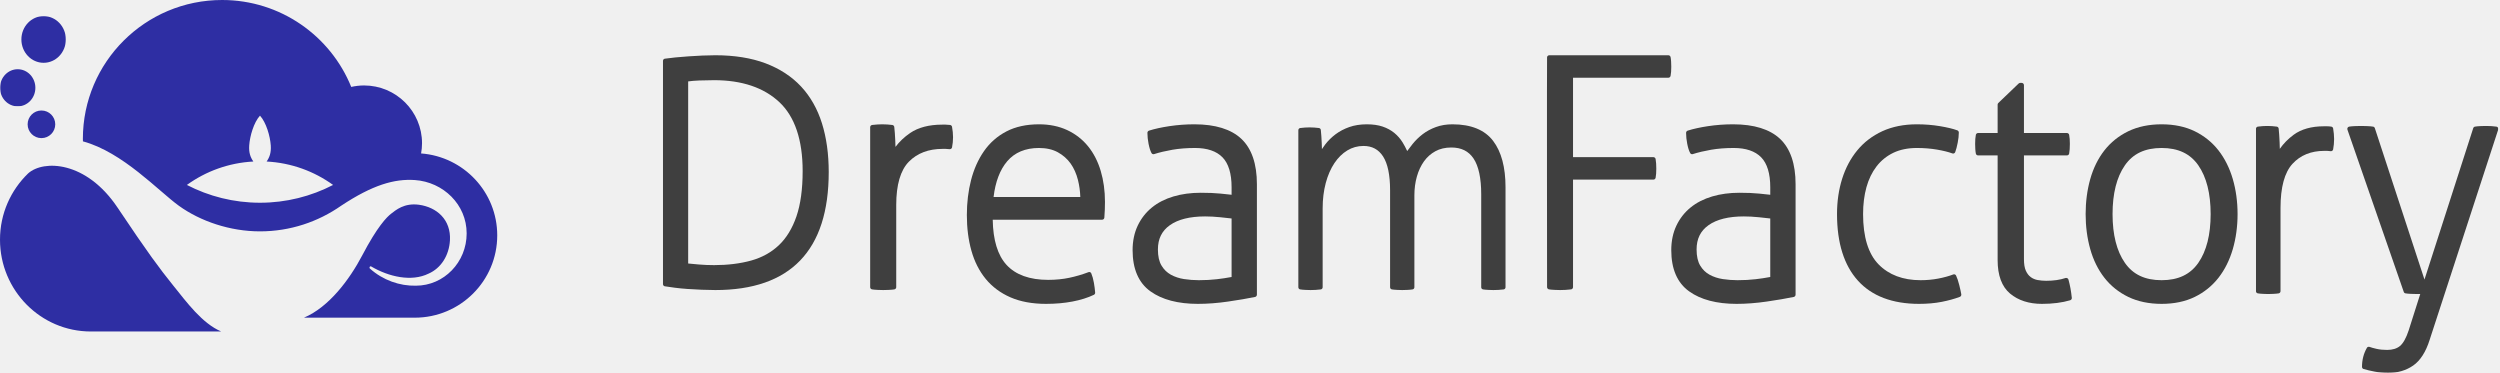
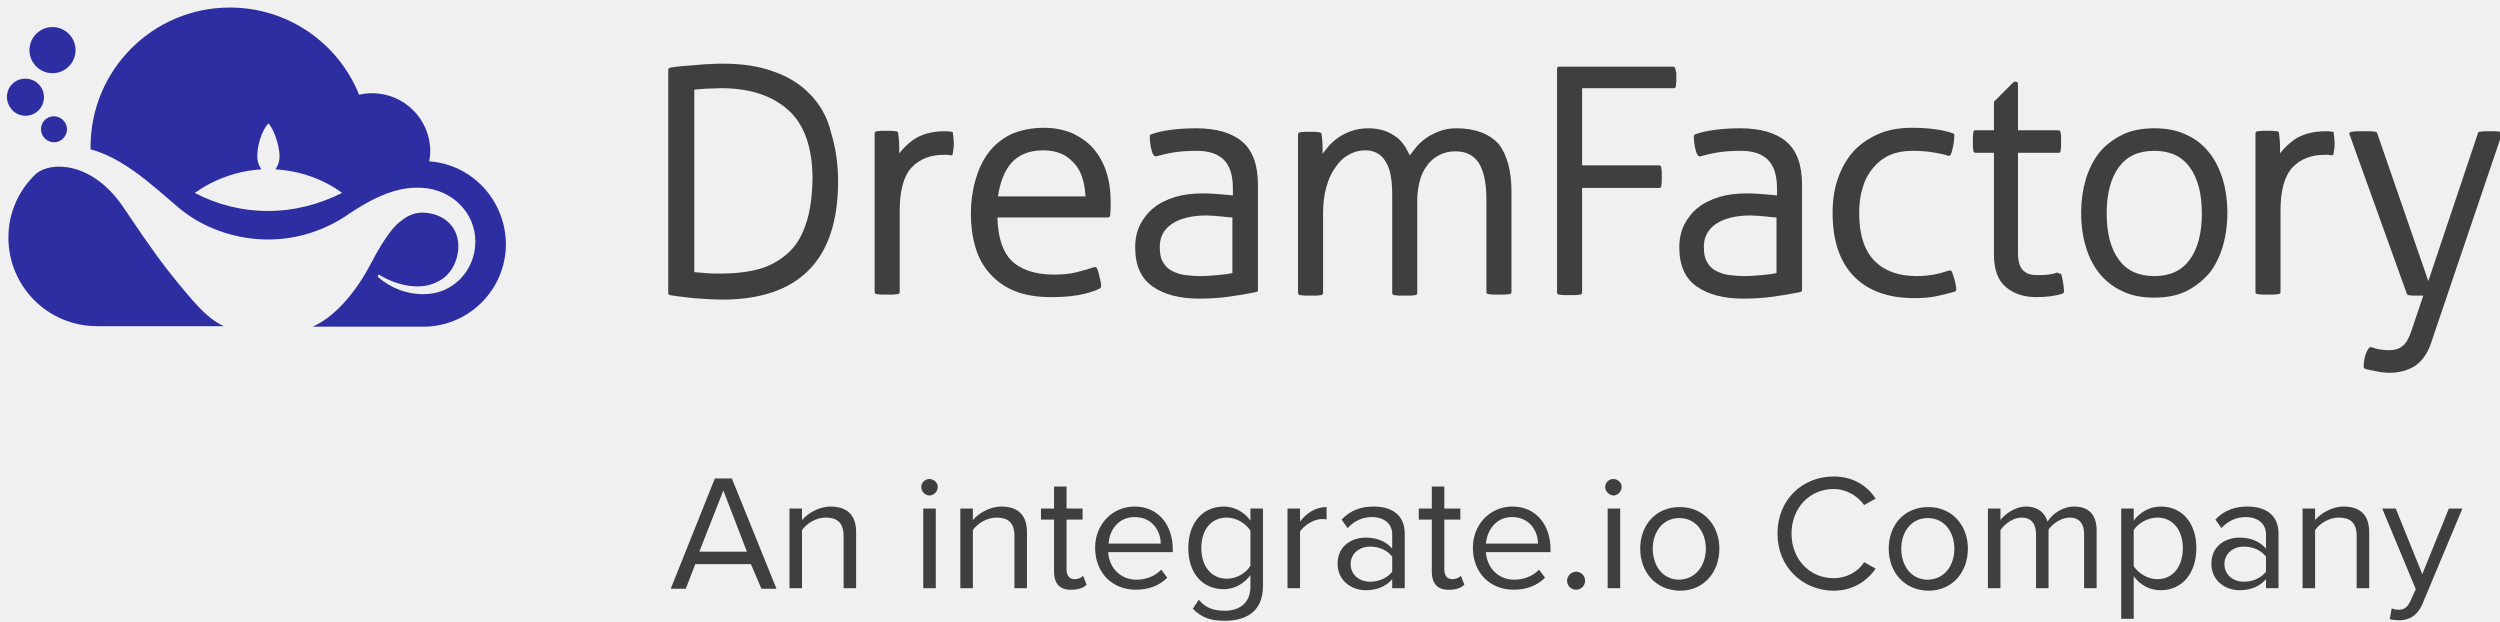
- <svg xmlns="http://www.w3.org/2000/svg" xmlns:xlink="http://www.w3.org/1999/xlink" width="181px" height="27px" viewBox="0 0 181 27" version="1.1">
-   <defs>
-     <polygon id="path-1" points="0.02 0.166 4.768 0.166 4.768 6.701 0.02 6.701" />
-     <polygon id="path-3" points="0.33 0.119 17.878 0.119 17.878 17.979 0.33 17.979" />
+ <svg xmlns="http://www.w3.org/2000/svg" id="Layer_1" data-name="Layer 1" viewBox="0 0 181 45" version="1.1" width="181" height="45">
+   <defs id="defs19321">
+     <style id="style19307">.cls-1{fill:#fff;}.cls-1,.cls-2,.cls-5{fill-rule:evenodd;}.cls-2{fill:#2e2ea3;}.cls-3{mask:url(#mask);}.cls-4{mask:url(#mask-2-2);}.cls-5{fill:#3f3f3f;}.cls-6{mask:url(#mask-3);}.cls-7{mask:url(#mask-4-2);}</style>
+     <mask id="mask" x="0.02" y="1.17" width="4.75" height="6.54" maskUnits="userSpaceOnUse">
+       <g id="mask-2">
+         <polygon id="path-1" class="cls-1" points="0.02,1.17 4.77,1.17 4.77,7.7 0.02,7.7 " />
+       </g>
+     </mask>
+     <mask id="mask-2-2" x="0" y="1.17" width="4.77" height="6.54" maskUnits="userSpaceOnUse">
+       <g id="mask-2-3" data-name="mask-2">
+         <polygon id="path-1-2" data-name="path-1" class="cls-1" points="0.02,1.17 4.77,1.17 4.77,7.7 0.02,7.7 " />
+       </g>
+     </mask>
+     <mask id="mask-3" x="163.33" y="9.12" width="17.55" height="17.86" maskUnits="userSpaceOnUse">
+       <g id="mask-4">
+         <polygon id="path-3" class="cls-1" points="163.33,9.12 180.88,9.12 180.88,26.98 163.33,26.98 " />
+       </g>
+     </mask>
+     <mask id="mask-4-2" x="163.33" y="9.12" width="17.55" height="17.88" maskUnits="userSpaceOnUse">
+       <g id="mask-4-3" data-name="mask-4">
+         <polygon id="path-3-2" data-name="path-3" class="cls-1" points="163.33,9.12 180.88,9.12 180.88,26.98 163.33,26.98 " />
+       </g>
+     </mask>
  </defs>
-   <g id="Homepage" stroke="none" stroke-width="1" fill="none" fill-rule="evenodd">
-     <g id="Dreamforce-HomePage-V01" transform="translate(-80, -35)">
-       <g id="Nav-Bar" transform="translate(80, 28)">
-         <g id="Logo" transform="translate(0, 7)">
-           <path d="M18.823,14.678 C16.92,14.678 15.122,14.214 13.53,13.39 C14.906,12.397 16.558,11.789 18.343,11.694 C18.12,11.371 18.01,11.044 18.043,10.535 C18.086,9.864 18.372,8.865 18.823,8.372 C19.274,8.865 19.56,9.864 19.604,10.535 C19.637,11.044 19.526,11.371 19.304,11.694 C21.089,11.789 22.741,12.397 24.116,13.39 C22.524,14.214 20.726,14.678 18.823,14.678 Z M30.487,11.109 C30.529,10.869 30.555,10.625 30.555,10.373 C30.555,8.061 28.676,6.187 26.357,6.187 C26.038,6.187 25.728,6.226 25.429,6.293 C23.935,2.604 20.314,0 16.08,0 C10.513,0 6,4.501 6,10.054 C6,10.114 6.003,10.175 6.005,10.235 C8.885,11.011 11.487,13.843 12.951,14.898 C14.509,16.02 16.655,16.751 18.823,16.751 C21.004,16.751 23.033,16.062 24.709,14.888 C26.986,13.383 28.557,12.936 30.03,13.035 C32.092,13.174 33.786,14.808 33.786,16.899 C33.786,18.989 32.14,20.684 30.109,20.684 C28.952,20.713 27.725,20.29 26.782,19.444 C26.704,19.373 26.789,19.241 26.88,19.295 C28.16,20.047 29.798,20.415 31.026,19.812 C31.938,19.414 32.514,18.486 32.576,17.404 C32.662,15.897 31.612,14.999 30.331,14.824 C29.265,14.678 28.652,15.216 28.326,15.465 C28.001,15.714 27.322,16.399 26.223,18.495 C25.302,20.245 23.813,22.237 22.011,22.997 L22.014,23 L30.027,23 L30.027,23 C33.326,23 36,20.332 36,17.042 C36,13.907 33.57,11.343 30.487,11.109 Z" id="Fill-1" fill="#2E2EA3" />
-           <path d="M12.54,20.669 C11.553,19.443 10.718,18.33 8.514,15.035 C6.241,11.637 3.145,11.559 2.035,12.556 C0.784,13.765 0,15.462 0,17.351 C0,21.023 2.945,24 6.577,24 L15.995,24 L16,23.993 C14.639,23.41 13.527,21.896 12.54,20.669" id="Fill-3" fill="#2E2EA3" />
-           <g id="Group-7" transform="translate(0, 1)">
-             <mask id="mask-2" fill="white">
-               <use xlink:href="#path-1" />
-             </mask>
-             <g id="Clip-5" />
-             <path d="M3.158,3.547 C4.047,3.547 4.768,2.79 4.768,1.856 C4.768,0.923 4.047,0.166 3.158,0.166 C2.269,0.166 1.548,0.923 1.548,1.856 C1.548,2.79 2.269,3.547 3.158,3.547" id="Fill-4" fill="#2E2EA3" mask="url(#mask-2)" />
-             <path d="M1.281,6.701 C1.988,6.701 2.561,6.099 2.561,5.356 C2.561,4.614 1.988,4.012 1.281,4.012 C0.573,4.012 0,4.614 0,5.356 C0,6.099 0.573,6.701 1.281,6.701" id="Fill-6" fill="#2E2EA3" mask="url(#mask-2)" />
-           </g>
-           <path d="M2,9 C2,9.552 2.448,10 3,10 C3.552,10 4,9.552 4,9 C4,8.447 3.552,8 3,8 C2.448,8 2,8.447 2,9" id="Fill-8" fill="#2E2EA3" />
-           <path d="M68.785,9.047 C68.663,9.031 68.56,9.023 68.467,9.023 L68.221,9.023 C67.265,9.023 66.481,9.228 65.891,9.632 C65.473,9.918 65.119,10.254 64.832,10.634 C64.828,10.488 64.823,10.333 64.817,10.167 C64.801,9.792 64.777,9.463 64.745,9.19 C64.736,9.115 64.675,9.056 64.598,9.047 C64.47,9.032 64.35,9.02 64.238,9.012 C64.124,9.004 64.002,9 63.873,9 C63.76,9 63.642,9.004 63.521,9.012 C63.4,9.02 63.276,9.032 63.148,9.047 C63.063,9.057 63,9.126 63,9.208 L63,20.792 C63,20.872 63.059,20.939 63.14,20.952 C63.242,20.969 63.379,20.981 63.559,20.989 C63.736,20.996 63.864,21 63.943,21 C64.039,21 64.171,20.996 64.339,20.989 C64.512,20.981 64.644,20.969 64.746,20.953 C64.827,20.94 64.887,20.872 64.887,20.792 L64.887,14.841 C64.887,13.377 65.196,12.322 65.804,11.705 C66.411,11.09 67.232,10.779 68.244,10.779 L68.467,10.779 C68.529,10.779 68.618,10.786 68.741,10.8 C68.748,10.801 68.755,10.802 68.762,10.802 C68.841,10.802 68.911,10.748 68.927,10.671 C68.975,10.434 69,10.187 69,9.935 C69,9.7 68.976,9.446 68.927,9.18 C68.914,9.11 68.857,9.057 68.785,9.047" id="Fill-9" fill="#3F3F3F" />
-           <path d="M71.935,14.263 C72.066,13.162 72.396,12.293 72.919,11.678 C73.462,11.039 74.237,10.714 75.222,10.714 C75.756,10.714 76.217,10.82 76.592,11.027 C76.969,11.236 77.28,11.511 77.516,11.844 C77.753,12.18 77.931,12.579 78.044,13.031 C78.145,13.434 78.202,13.848 78.214,14.263 L71.935,14.263 Z M78.773,10.588 C78.367,10.089 77.858,9.695 77.262,9.417 C76.667,9.14 75.981,9 75.222,9 C74.313,9 73.52,9.173 72.865,9.515 C72.208,9.857 71.662,10.337 71.241,10.942 C70.825,11.54 70.509,12.245 70.305,13.036 C70.103,13.822 70,14.674 70,15.571 C70,16.502 70.11,17.367 70.328,18.145 C70.548,18.931 70.895,19.618 71.36,20.187 C71.826,20.758 72.428,21.208 73.152,21.525 C73.871,21.84 74.739,22 75.733,22 C76.419,22 77.063,21.943 77.648,21.831 C78.236,21.719 78.757,21.555 79.196,21.345 C79.257,21.316 79.295,21.249 79.289,21.177 C79.273,20.962 79.242,20.725 79.198,20.471 C79.151,20.207 79.088,19.979 79.009,19.792 C78.982,19.73 78.925,19.693 78.864,19.693 C78.846,19.693 78.828,19.696 78.811,19.703 C78.361,19.874 77.894,20.011 77.422,20.111 C76.956,20.211 76.439,20.262 75.888,20.262 C74.547,20.262 73.532,19.896 72.87,19.175 C72.232,18.479 71.897,17.38 71.873,15.907 L79.797,15.907 C79.879,15.907 79.947,15.84 79.955,15.754 C79.97,15.593 79.981,15.398 79.989,15.174 C79.997,14.951 80,14.766 80,14.623 C80,13.819 79.897,13.063 79.693,12.378 C79.488,11.689 79.178,11.086 78.773,10.588 Z" id="Fill-10" fill="#3F3F3F" />
-           <path d="M89.167,20.054 C88.82,20.12 88.463,20.174 88.103,20.215 C87.7,20.262 87.261,20.286 86.797,20.286 C86.439,20.286 86.079,20.258 85.725,20.205 C85.379,20.152 85.059,20.046 84.773,19.89 C84.495,19.739 84.267,19.516 84.094,19.227 C83.921,18.941 83.833,18.548 83.833,18.061 C83.833,17.291 84.116,16.717 84.698,16.304 C85.291,15.883 86.151,15.669 87.253,15.669 C87.593,15.669 87.96,15.689 88.345,15.728 C88.662,15.76 88.936,15.79 89.167,15.818 L89.167,20.054 Z M86.477,9 C85.866,9 85.258,9.045 84.674,9.132 C84.089,9.22 83.589,9.33 83.188,9.458 C83.119,9.48 83.073,9.545 83.073,9.62 C83.073,9.869 83.101,10.136 83.156,10.413 C83.213,10.7 83.282,10.918 83.367,11.077 C83.396,11.133 83.452,11.165 83.51,11.165 C83.526,11.165 83.542,11.162 83.557,11.157 C83.945,11.034 84.391,10.928 84.883,10.842 C85.374,10.757 85.926,10.714 86.523,10.714 C87.402,10.714 88.07,10.941 88.508,11.389 C88.945,11.836 89.167,12.565 89.167,13.556 L89.167,14.101 C88.941,14.075 88.674,14.046 88.365,14.016 C87.964,13.976 87.482,13.956 86.934,13.956 C86.222,13.956 85.558,14.045 84.96,14.223 C84.356,14.402 83.831,14.671 83.398,15.023 C82.961,15.378 82.616,15.82 82.37,16.338 C82.125,16.856 82,17.451 82,18.108 C82,19.473 82.434,20.478 83.292,21.093 C84.129,21.695 85.286,22 86.728,22 C87.415,22 88.152,21.944 88.919,21.832 C89.682,21.721 90.338,21.609 90.869,21.499 C90.945,21.483 91,21.413 91,21.332 L91,13.342 C91,11.861 90.621,10.754 89.873,10.051 C89.13,9.354 87.988,9 86.477,9 Z" id="Fill-11" fill="#3F3F3F" />
-           <path d="M105.16,9 C104.72,9 104.316,9.067 103.957,9.199 C103.601,9.33 103.281,9.502 103.006,9.712 C102.734,9.92 102.489,10.157 102.278,10.418 C102.135,10.594 102.003,10.767 101.881,10.936 C101.779,10.716 101.67,10.511 101.557,10.324 C101.394,10.057 101.191,9.823 100.952,9.626 C100.711,9.429 100.426,9.274 100.103,9.164 C99.78,9.055 99.395,9 98.957,9 C98.49,9 98.063,9.067 97.689,9.198 C97.317,9.33 96.983,9.506 96.694,9.722 C96.406,9.938 96.152,10.188 95.94,10.466 C95.857,10.574 95.78,10.684 95.708,10.796 C95.705,10.665 95.7,10.527 95.694,10.379 C95.679,10.003 95.657,9.677 95.627,9.409 C95.62,9.336 95.563,9.277 95.491,9.268 C95.371,9.254 95.259,9.243 95.155,9.235 C95.048,9.227 94.935,9.223 94.814,9.223 C94.709,9.223 94.6,9.227 94.486,9.234 C94.374,9.243 94.257,9.254 94.138,9.268 C94.059,9.278 94,9.346 94,9.427 L94,20.796 C94,20.874 94.055,20.941 94.131,20.953 C94.226,20.969 94.353,20.981 94.522,20.989 C94.686,20.996 94.805,21 94.88,21 C94.969,21 95.092,20.996 95.249,20.989 C95.41,20.981 95.534,20.969 95.629,20.954 C95.705,20.941 95.76,20.874 95.76,20.796 L95.76,15.089 C95.76,14.423 95.836,13.803 95.985,13.248 C96.133,12.694 96.344,12.211 96.61,11.813 C96.873,11.418 97.188,11.108 97.547,10.89 C97.9,10.676 98.294,10.567 98.716,10.567 C99.337,10.567 99.8,10.814 100.131,11.32 C100.47,11.842 100.642,12.667 100.642,13.774 L100.642,20.796 C100.642,20.874 100.697,20.941 100.773,20.953 C100.867,20.969 100.995,20.981 101.164,20.989 C101.328,20.996 101.447,21 101.522,21 C101.612,21 101.734,20.996 101.891,20.989 C102.052,20.981 102.176,20.969 102.271,20.953 C102.346,20.941 102.402,20.874 102.402,20.796 L102.402,14.131 C102.402,13.657 102.463,13.204 102.582,12.781 C102.7,12.364 102.873,11.994 103.096,11.683 C103.314,11.377 103.592,11.13 103.92,10.95 C104.246,10.77 104.635,10.679 105.073,10.679 C105.798,10.679 106.326,10.94 106.686,11.478 C107.053,12.029 107.24,12.899 107.24,14.064 L107.24,20.796 C107.24,20.874 107.295,20.941 107.371,20.953 C107.465,20.969 107.593,20.981 107.762,20.989 C107.926,20.996 108.045,21 108.12,21 C108.209,21 108.332,20.996 108.489,20.989 C108.65,20.981 108.774,20.969 108.869,20.954 C108.945,20.941 109,20.874 109,20.796 L109,13.551 C109,12.11 108.698,10.982 108.101,10.199 C107.495,9.403 106.505,9 105.16,9" id="Fill-12" fill="#3F3F3F" />
-           <path d="M128.167,20.054 C127.82,20.12 127.463,20.174 127.103,20.215 C126.7,20.262 126.261,20.286 125.796,20.286 C125.439,20.286 125.079,20.258 124.725,20.205 C124.38,20.152 124.059,20.046 123.773,19.89 C123.495,19.739 123.267,19.516 123.094,19.227 C122.921,18.941 122.833,18.548 122.833,18.061 C122.833,17.291 123.115,16.717 123.697,16.304 C124.291,15.883 125.151,15.669 126.253,15.669 C126.593,15.669 126.961,15.689 127.344,15.728 C127.662,15.76 127.936,15.79 128.167,15.818 L128.167,20.054 Z M125.477,9 C124.865,9 124.258,9.045 123.673,9.132 C123.089,9.22 122.59,9.33 122.188,9.458 C122.12,9.48 122.073,9.545 122.073,9.62 C122.073,9.869 122.101,10.136 122.156,10.413 C122.212,10.7 122.282,10.918 122.367,11.077 C122.396,11.133 122.451,11.165 122.51,11.165 C122.526,11.165 122.542,11.162 122.558,11.157 C122.944,11.034 123.391,10.928 123.883,10.842 C124.374,10.757 124.926,10.714 125.523,10.714 C126.402,10.714 127.07,10.941 127.508,11.389 C127.945,11.836 128.167,12.565 128.167,13.556 L128.167,14.101 C127.941,14.075 127.674,14.046 127.365,14.016 C126.964,13.976 126.482,13.956 125.934,13.956 C125.222,13.956 124.558,14.045 123.96,14.223 C123.357,14.402 122.831,14.671 122.398,15.023 C121.961,15.378 121.616,15.82 121.37,16.338 C121.125,16.856 121,17.451 121,18.108 C121,19.473 121.434,20.478 122.292,21.093 C123.129,21.695 124.286,22 125.728,22 C126.415,22 127.152,21.944 127.919,21.832 C128.682,21.721 129.338,21.609 129.869,21.499 C129.945,21.483 130,21.413 130,21.332 L130,13.342 C130,11.861 129.621,10.754 128.873,10.051 C128.13,9.354 126.988,9 125.477,9 Z" id="Fill-13" fill="#3F3F3F" />
-           <path d="M141.847,20.625 C141.777,20.348 141.701,20.121 141.621,19.953 C141.593,19.894 141.536,19.859 141.476,19.859 C141.457,19.859 141.438,19.862 141.42,19.869 C141.099,19.992 140.73,20.093 140.325,20.17 C139.922,20.247 139.494,20.286 139.052,20.286 C137.773,20.286 136.748,19.899 136.005,19.137 C135.263,18.376 134.887,17.152 134.887,15.5 C134.887,14.792 134.969,14.138 135.13,13.556 C135.289,12.98 135.535,12.473 135.859,12.05 C136.182,11.63 136.589,11.299 137.07,11.066 C137.552,10.833 138.127,10.714 138.78,10.714 C139.297,10.714 139.787,10.754 140.238,10.831 C140.686,10.908 141.062,11.001 141.354,11.108 C141.372,11.114 141.39,11.117 141.408,11.117 C141.472,11.117 141.533,11.077 141.558,11.011 C141.622,10.843 141.682,10.618 141.736,10.342 C141.791,10.064 141.819,9.813 141.819,9.597 C141.819,9.524 141.775,9.46 141.71,9.436 C141.4,9.323 140.975,9.221 140.448,9.133 C139.919,9.045 139.358,9 138.78,9 C137.841,9 137,9.168 136.279,9.5 C135.557,9.834 134.947,10.3 134.467,10.885 C133.986,11.468 133.618,12.161 133.371,12.946 C133.125,13.726 133,14.585 133,15.5 C133,17.59 133.511,19.213 134.517,20.323 C135.526,21.436 137.013,22 138.938,22 C139.534,22 140.085,21.951 140.577,21.855 C141.066,21.759 141.509,21.637 141.893,21.492 C141.967,21.464 142.012,21.383 141.997,21.302 C141.966,21.123 141.915,20.896 141.847,20.625" id="Fill-14" fill="#3F3F3F" />
-           <path d="M149.672,20.14 C149.648,20.128 149.62,20.121 149.593,20.121 C149.574,20.121 149.556,20.124 149.537,20.13 C149.145,20.262 148.677,20.329 148.145,20.329 C147.934,20.329 147.725,20.31 147.523,20.274 C147.337,20.24 147.17,20.169 147.025,20.062 C146.883,19.957 146.764,19.803 146.674,19.606 C146.581,19.406 146.534,19.122 146.534,18.761 L146.534,11.253 L149.64,11.253 C149.722,11.253 149.791,11.198 149.807,11.12 C149.824,11.037 149.836,10.931 149.846,10.799 C149.854,10.671 149.858,10.545 149.858,10.418 C149.858,10.29 149.854,10.171 149.846,10.06 C149.836,9.942 149.824,9.846 149.807,9.762 C149.791,9.684 149.722,9.629 149.64,9.629 L146.534,9.629 L146.534,6.165 C146.534,6.074 146.458,6 146.364,6 L146.269,6 C146.225,6 146.182,6.017 146.15,6.047 L144.678,7.457 C144.646,7.488 144.628,7.531 144.628,7.575 L144.628,9.629 L143.218,9.629 C143.137,9.629 143.067,9.684 143.051,9.761 C143.034,9.845 143.021,9.943 143.012,10.059 C143.004,10.171 143,10.29 143,10.418 C143,10.545 143.004,10.671 143.012,10.798 C143.021,10.931 143.034,11.037 143.052,11.121 C143.068,11.198 143.137,11.253 143.218,11.253 L144.628,11.253 L144.628,18.83 C144.628,19.939 144.931,20.754 145.529,21.255 C146.12,21.749 146.896,22 147.836,22 C148.609,22 149.297,21.912 149.88,21.739 C149.957,21.715 150.007,21.642 149.999,21.564 C149.951,21.096 149.87,20.651 149.757,20.243 C149.744,20.199 149.714,20.162 149.672,20.14" id="Fill-15" fill="#3F3F3F" />
-           <path d="M159.158,19.03 C158.57,19.875 157.7,20.286 156.5,20.286 C155.299,20.286 154.43,19.875 153.842,19.03 C153.249,18.179 152.949,16.991 152.949,15.5 C152.949,14.009 153.249,12.822 153.842,11.97 C154.43,11.125 155.299,10.714 156.5,10.714 C157.7,10.714 158.57,11.125 159.158,11.97 C159.751,12.822 160.051,14.01 160.051,15.5 C160.051,16.99 159.751,18.178 159.158,19.03 Z M160.619,10.89 C160.161,10.304 159.583,9.837 158.9,9.503 C158.216,9.169 157.409,9 156.5,9 C155.591,9 154.78,9.169 154.089,9.502 C153.398,9.837 152.816,10.304 152.358,10.89 C151.902,11.475 151.557,12.172 151.334,12.964 C151.113,13.75 151,14.603 151,15.5 C151,16.397 151.113,17.25 151.334,18.036 C151.557,18.828 151.901,19.525 152.358,20.11 C152.817,20.698 153.399,21.164 154.089,21.498 C154.779,21.831 155.591,22 156.5,22 C157.409,22 158.217,21.831 158.9,21.497 C159.582,21.164 160.16,20.697 160.619,20.11 C161.075,19.527 161.422,18.83 161.654,18.038 C161.883,17.251 162,16.397 162,15.5 C162,14.603 161.883,13.749 161.654,12.962 C161.422,12.17 161.074,11.473 160.619,10.89 Z" id="Fill-16" fill="#3F3F3F" />
-           <g id="Group-20" transform="translate(163, 9)">
-             <mask id="mask-4" fill="white">
-               <use xlink:href="#path-3" />
-             </mask>
-             <g id="Clip-18" />
-             <path d="M5.487,0.143 L5.254,0.143 C4.353,0.143 3.613,0.35 3.057,0.76 C2.663,1.05 2.329,1.391 2.058,1.776 C2.055,1.628 2.05,1.471 2.044,1.303 C2.028,0.922 2.005,0.589 1.976,0.312 C1.968,0.236 1.91,0.176 1.837,0.167 C1.716,0.151 1.603,0.14 1.498,0.132 C1.39,0.124 1.276,0.119 1.154,0.119 C1.047,0.119 0.936,0.124 0.822,0.131 C0.708,0.14 0.59,0.151 0.47,0.167 C0.39,0.177 0.33,0.247 0.33,0.33 L0.33,12.077 C0.33,12.158 0.386,12.226 0.463,12.239 C0.559,12.256 0.688,12.268 0.858,12.276 C1.024,12.284 1.145,12.288 1.22,12.288 C1.311,12.288 1.435,12.284 1.593,12.276 C1.756,12.268 1.881,12.256 1.977,12.24 C2.054,12.227 2.11,12.158 2.11,12.077 L2.11,6.043 C2.11,4.558 2.401,3.488 2.975,2.862 C3.547,2.239 4.321,1.923 5.276,1.923 L5.487,1.923 C5.544,1.923 5.628,1.93 5.744,1.945 C5.751,1.946 5.757,1.946 5.764,1.946 C5.838,1.946 5.904,1.891 5.919,1.814 C5.965,1.574 5.989,1.323 5.989,1.067 C5.989,0.829 5.965,0.571 5.92,0.301 C5.908,0.231 5.854,0.177 5.785,0.167 C5.671,0.15 5.573,0.143 5.487,0.143 Z" id="Fill-17" fill="#3F3F3F" mask="url(#mask-4)" />
-             <path d="M17.855,0.245 C17.831,0.204 17.791,0.175 17.745,0.168 C17.652,0.152 17.526,0.14 17.373,0.131 C17.222,0.124 17.086,0.119 16.966,0.119 C16.846,0.119 16.709,0.124 16.559,0.131 C16.404,0.14 16.282,0.151 16.187,0.168 C16.129,0.178 16.081,0.22 16.062,0.278 L12.532,11.24 L8.938,0.277 C8.919,0.22 8.871,0.177 8.813,0.168 C8.717,0.151 8.581,0.14 8.396,0.131 C8.215,0.124 8.065,0.119 7.945,0.119 C7.795,0.119 7.638,0.124 7.473,0.131 C7.302,0.14 7.173,0.151 7.078,0.168 C7.031,0.175 6.99,0.204 6.967,0.247 C6.943,0.289 6.938,0.34 6.954,0.386 L11.032,12.133 C11.052,12.189 11.099,12.23 11.156,12.239 C11.251,12.256 11.384,12.268 11.562,12.276 C11.734,12.284 11.888,12.288 12.024,12.288 L12.225,12.288 L11.386,14.927 C11.204,15.476 10.994,15.853 10.761,16.048 C10.532,16.238 10.219,16.334 9.829,16.334 C9.546,16.334 9.289,16.309 9.065,16.258 C8.837,16.206 8.665,16.157 8.555,16.115 C8.537,16.108 8.518,16.104 8.5,16.104 C8.445,16.104 8.393,16.133 8.364,16.184 C8.128,16.592 8.009,17.055 8.009,17.559 C8.009,17.633 8.056,17.697 8.124,17.717 C8.335,17.78 8.605,17.843 8.925,17.905 C9.252,17.968 9.579,18 9.896,18 C10.589,18 11.201,17.82 11.713,17.466 C12.228,17.108 12.63,16.483 12.906,15.606 L17.87,0.383 C17.885,0.337 17.879,0.287 17.855,0.245" id="Fill-19" fill="#3F3F3F" mask="url(#mask-4)" />
-           </g>
-           <path d="M57.661,15.672 C57.364,16.535 56.937,17.235 56.389,17.754 C55.841,18.273 55.167,18.646 54.386,18.863 C53.593,19.083 52.69,19.195 51.702,19.195 C51.327,19.195 50.959,19.18 50.61,19.15 C50.315,19.126 50.053,19.101 49.823,19.077 L49.823,5.894 C50.042,5.862 50.31,5.84 50.624,5.827 C51.011,5.812 51.373,5.805 51.702,5.805 C53.71,5.805 55.298,6.339 56.423,7.393 C57.543,8.443 58.112,10.123 58.112,12.388 C58.112,13.697 57.96,14.802 57.661,15.672 Z M57.998,6.264 C57.32,5.537 56.453,4.972 55.422,4.583 C54.395,4.196 53.173,4 51.789,4 C51.514,4 51.212,4.007 50.864,4.022 C50.527,4.038 50.19,4.056 49.854,4.079 C49.524,4.101 49.202,4.128 48.896,4.158 C48.588,4.189 48.338,4.219 48.134,4.249 C48.057,4.26 48,4.328 48,4.408 L48,20.569 C48,20.648 48.056,20.716 48.133,20.728 C48.323,20.758 48.562,20.792 48.848,20.83 C49.138,20.868 49.451,20.899 49.776,20.921 C50.106,20.943 50.447,20.962 50.798,20.977 C51.156,20.992 51.489,21 51.789,21 C57.238,21 60,18.125 60,12.455 C60,11.157 59.836,9.971 59.511,8.933 C59.184,7.888 58.675,6.99 57.998,6.264 Z" id="Fill-21" fill="#3F3F3F" />
-           <path d="M120.95,4.134 C120.935,4.056 120.866,4 120.786,4 L112.172,4 C112.092,4 112.024,4.056 112.008,4.133 C111.99,4.219 112.008,20.788 112.008,20.788 C112.008,20.869 112.067,20.938 112.148,20.951 C112.249,20.968 112.385,20.98 112.565,20.988 C112.741,20.996 112.868,21 112.947,21 C113.043,21 113.174,20.996 113.341,20.988 C113.513,20.98 113.645,20.968 113.747,20.952 C113.828,20.939 113.887,20.869 113.887,20.788 L113.887,13.005 L119.702,13.005 C119.781,13.005 119.851,12.949 119.866,12.871 C119.883,12.788 119.895,12.687 119.904,12.573 C119.912,12.462 119.916,12.342 119.916,12.214 C119.916,12.087 119.912,11.96 119.904,11.833 C119.895,11.702 119.883,11.596 119.866,11.51 C119.851,11.433 119.782,11.377 119.702,11.377 L113.887,11.377 L113.887,5.628 L120.786,5.628 C120.866,5.628 120.934,5.572 120.95,5.494 C120.967,5.411 120.979,5.311 120.988,5.196 C120.996,5.085 121,4.965 121,4.837 C121,4.71 120.996,4.583 120.988,4.456 C120.98,4.325 120.967,4.219 120.95,4.134" id="Fill-22" fill="#3F3F3F" />
-         </g>
-       </g>
-     </g>
+   <g id="g19146" transform="matrix(0.3627368,0,0,0.3627368,-20.14008,-38.12226)" style="fill:#2e2ea3;fill-opacity:1">
+     <path class="st0" d="m 141.2,137.3 c 0.1,-0.7 0.2,-1.3 0.2,-2 0,-6.4 -5.2,-11.6 -11.6,-11.6 -0.9,0 -1.7,0.1 -2.6,0.3 -4.1,-10.2 -14.1,-17.4 -25.8,-17.4 -15.4,0 -27.8,12.5 -27.8,27.8 0,0.2 0,0.3 0,0.5 8,2.1 15.1,10 19.2,12.9 4.3,3.1 10.2,5.1 16.2,5.1 6,0 11.6,-1.9 16.3,-5.2 6.3,-4.2 10.6,-5.4 14.7,-5.1 5.7,0.4 10.4,4.9 10.4,10.7 0,5.8 -4.5,10.5 -10.2,10.5 -3.2,0.1 -6.6,-1.1 -9.2,-3.4 -0.2,-0.2 0,-0.6 0.3,-0.4 3.5,2.1 8.1,3.1 11.4,1.4 2.5,-1.1 4.1,-3.7 4.3,-6.7 0.2,-4.2 -2.7,-6.7 -6.2,-7.1 -2.9,-0.4 -4.6,1.1 -5.5,1.8 -0.9,0.7 -2.8,2.6 -5.8,8.4 -2.5,4.8 -6.7,10.4 -11.6,12.5 v 0 H 140 v 0 0 c 9.1,0 16.5,-7.4 16.5,-16.5 -0.1,-8.8 -6.8,-15.9 -15.3,-16.5 z m -32.2,9.9 c -5.3,0 -10.2,-1.3 -14.6,-3.6 3.8,-2.7 8.4,-4.4 13.3,-4.7 -0.6,-0.9 -0.9,-1.8 -0.8,-3.2 0.1,-1.9 0.9,-4.6 2.2,-6 1.2,1.4 2,4.1 2.2,6 0.1,1.4 -0.2,2.3 -0.8,3.2 4.9,0.3 9.5,1.9 13.3,4.7 -4.6,2.3 -9.5,3.6 -14.8,3.6 z" id="path19136" style="fill:#2e2ea3;fill-opacity:1" />
+     <path class="st0" d="m 90.9,161.4 c -2.7,-3.3 -4.9,-6.2 -10.8,-15 -6.1,-9 -14.4,-9.2 -17.4,-6.6 -3.4,3.2 -5.5,7.7 -5.5,12.7 0,9.8 7.9,17.7 17.7,17.7 h 25.3 v 0 c -3.6,-1.6 -6.6,-5.6 -9.3,-8.8 z" id="path19138" style="fill:#2e2ea3;fill-opacity:1" />
+     <circle transform="matrix(0.9975,-0.07088967,0.07088967,0.9975,-7.9917,4.9684)" class="st0" cx="66" cy="115.1" id="ellipse19140" r="4.6" style="fill:#2e2ea3;fill-opacity:1" />
+     <path class="st0" d="m 60.6,128.2 c 2,0 3.7,-1.6 3.7,-3.7 0,-2 -1.6,-3.7 -3.7,-3.7 -2.1,0 -3.7,1.6 -3.7,3.7 0.1,2.1 1.7,3.7 3.7,3.7 z" id="path19142" style="fill:#2e2ea3;fill-opacity:1" />
+     <path class="st0" d="m 63.7,130.9 c 0,1.4 1.2,2.6 2.6,2.6 1.4,0 2.6,-1.2 2.6,-2.6 0,-1.4 -1.2,-2.6 -2.6,-2.6 -1.4,0 -2.6,1.1 -2.6,2.6 z" id="path19144" style="fill:#2e2ea3;fill-opacity:1" />
+   </g>
+   <g id="g19172" transform="matrix(0.3627368,0,0,0.3627368,-20.14008,-38.12226)" style="fill:#3f3f3f;fill-opacity:1">
+     <path class="st1" d="m 245.5,131.4 c -0.3,0 -0.6,-0.1 -0.8,-0.1 H 244 c -2.5,0 -4.6,0.6 -6.2,1.7 -1.1,0.8 -2,1.7 -2.8,2.7 0,-0.4 0,-0.8 0,-1.3 0,-1 -0.1,-1.9 -0.2,-2.7 0,-0.2 -0.2,-0.4 -0.4,-0.4 -0.3,0 -0.7,-0.1 -1,-0.1 -0.3,0 -0.6,0 -1,0 -0.3,0 -0.6,0 -0.9,0 -0.3,0 -0.6,0.1 -1,0.1 -0.2,0 -0.4,0.2 -0.4,0.4 v 31.7 c 0,0.2 0.2,0.4 0.4,0.4 0.3,0 0.6,0.1 1.1,0.1 0.5,0 0.8,0 1,0 0.3,0 0.6,0 1,0 0.5,0 0.8,-0.1 1.1,-0.1 0.2,0 0.4,-0.2 0.4,-0.4 v -16.3 c 0,-4 0.8,-6.9 2.4,-8.6 1.6,-1.7 3.8,-2.5 6.4,-2.5 h 0.6 c 0.2,0 0.4,0 0.7,0.1 0,0 0,0 0.1,0 0.2,0 0.4,-0.1 0.4,-0.4 0.1,-0.6 0.2,-1.3 0.2,-2 0,-0.6 -0.1,-1.3 -0.2,-2.1 0.1,0 0,-0.2 -0.2,-0.2 z" id="path19148" style="fill:#3f3f3f;fill-opacity:1" />
+     <path class="st1" d="m 273.8,134.8 c -1.1,-1.3 -2.6,-2.3 -4.2,-3.1 -1.7,-0.7 -3.6,-1.1 -5.7,-1.1 -2.5,0 -4.8,0.5 -6.6,1.3 -1.8,0.9 -3.4,2.2 -4.5,3.7 -1.2,1.6 -2,3.4 -2.6,5.5 -0.6,2.1 -0.9,4.3 -0.9,6.6 0,2.4 0.3,4.7 0.9,6.7 0.6,2.1 1.6,3.9 2.9,5.3 1.3,1.5 3,2.7 5,3.5 2,0.8 4.4,1.2 7.2,1.2 1.9,0 3.7,-0.1 5.4,-0.4 1.6,-0.3 3.1,-0.7 4.3,-1.3 0.2,-0.1 0.3,-0.3 0.3,-0.4 0,-0.6 -0.1,-1.2 -0.3,-1.8 -0.1,-0.7 -0.3,-1.3 -0.5,-1.8 -0.1,-0.2 -0.2,-0.3 -0.4,-0.3 0,0 -0.1,0 -0.1,0 -1.3,0.4 -2.6,0.8 -3.9,1.1 -1.3,0.3 -2.7,0.4 -4.3,0.4 -3.7,0 -6.6,-1 -8.4,-2.8 -1.8,-1.8 -2.7,-4.7 -2.8,-8.6 h 22.1 c 0.2,0 0.4,-0.2 0.4,-0.4 0,-0.4 0.1,-0.9 0.1,-1.5 0,-0.6 0,-1.1 0,-1.4 0,-2.1 -0.3,-4.1 -0.9,-5.9 -0.5,-1.6 -1.4,-3.2 -2.5,-4.5 z m -19.1,9.6 c 0.4,-2.9 1.3,-5.2 2.7,-6.8 1.5,-1.7 3.7,-2.5 6.4,-2.5 1.5,0 2.8,0.3 3.8,0.8 1.1,0.5 1.9,1.3 2.6,2.1 0.7,0.9 1.2,1.9 1.5,3.1 0.3,1.1 0.4,2.1 0.5,3.2 h -17.5 z" id="path19150" style="fill:#3f3f3f;fill-opacity:1" />
+     <path class="st1" d="m 294.2,130.7 c -1.7,0 -3.3,0.1 -4.9,0.3 -1.6,0.2 -2.9,0.5 -4,0.9 -0.2,0.1 -0.3,0.2 -0.3,0.4 0,0.7 0.1,1.4 0.2,2.1 0.2,0.8 0.3,1.3 0.6,1.7 0.1,0.1 0.2,0.2 0.4,0.2 0,0 0.1,0 0.1,0 1.1,-0.3 2.3,-0.6 3.6,-0.8 1.3,-0.2 2.8,-0.3 4.5,-0.3 2.4,0 4.2,0.6 5.4,1.8 1.2,1.2 1.8,3.1 1.8,5.7 v 1.4 c -0.6,-0.1 -1.3,-0.1 -2.2,-0.2 -1.1,-0.1 -2.4,-0.2 -3.9,-0.2 -1.9,0 -3.7,0.2 -5.4,0.7 -1.6,0.5 -3.1,1.2 -4.2,2.1 -1.2,0.9 -2.1,2.1 -2.8,3.4 -0.7,1.4 -1,2.9 -1,4.6 0,3.6 1.2,6.2 3.5,7.8 2.3,1.6 5.4,2.4 9.3,2.4 1.9,0 3.9,-0.1 6,-0.4 2.1,-0.3 3.9,-0.6 5.3,-0.9 0.2,0 0.4,-0.2 0.4,-0.4 v -21 c 0,-3.9 -1,-6.8 -3.1,-8.6 -2.1,-1.8 -5.2,-2.7 -9.3,-2.7 z m 7.3,28.9 c -0.9,0.2 -1.9,0.3 -2.9,0.4 -1.1,0.1 -2.3,0.2 -3.6,0.2 -1,0 -2,-0.1 -2.9,-0.2 -0.9,-0.1 -1.8,-0.4 -2.6,-0.8 -0.8,-0.4 -1.4,-1 -1.8,-1.7 -0.5,-0.8 -0.7,-1.8 -0.7,-3.1 0,-2 0.8,-3.5 2.4,-4.6 1.6,-1.1 4,-1.7 6.9,-1.7 0.9,0 1.9,0.1 3,0.2 0.9,0.1 1.6,0.2 2.2,0.2 z" id="path19152" style="fill:#3f3f3f;fill-opacity:1" />
+     <path class="st1" d="m 346.2,130.7 c -1.2,0 -2.4,0.2 -3.4,0.6 -1,0.4 -1.9,0.8 -2.7,1.4 -0.8,0.6 -1.5,1.2 -2.1,2 -0.4,0.5 -0.8,1 -1.1,1.4 -0.3,-0.6 -0.6,-1.2 -0.9,-1.7 -0.5,-0.7 -1,-1.4 -1.7,-1.9 -0.7,-0.5 -1.5,-1 -2.4,-1.3 -0.9,-0.3 -2,-0.5 -3.2,-0.5 -1.3,0 -2.5,0.2 -3.6,0.6 -1.1,0.4 -2,0.9 -2.8,1.5 -0.8,0.6 -1.5,1.3 -2.1,2.1 -0.2,0.3 -0.5,0.6 -0.7,0.9 0,-0.4 0,-0.7 0,-1.2 0,-1 -0.1,-2 -0.2,-2.7 0,-0.2 -0.2,-0.4 -0.4,-0.4 -0.3,0 -0.7,-0.1 -1,-0.1 -0.3,0 -0.6,0 -1,0 -0.3,0 -0.6,0 -0.9,0 -0.3,0 -0.6,0.1 -1,0.1 -0.2,0 -0.4,0.2 -0.4,0.4 v 31.7 c 0,0.2 0.2,0.4 0.4,0.4 0.3,0 0.6,0.1 1.1,0.1 0.5,0 0.8,0 1,0 0.3,0 0.6,0 1,0 0.5,0 0.8,-0.1 1.1,-0.1 0.2,0 0.4,-0.2 0.4,-0.4 v -15.9 c 0,-1.9 0.2,-3.6 0.6,-5.1 0.4,-1.5 1,-2.9 1.8,-4 0.7,-1.1 1.6,-2 2.7,-2.6 1,-0.6 2.1,-0.9 3.3,-0.9 1.8,0 3.1,0.7 4,2.1 1,1.5 1.4,3.7 1.4,6.8 v 19.6 c 0,0.2 0.2,0.4 0.4,0.4 0.3,0 0.6,0.1 1.1,0.1 0.5,0 0.8,0 1,0 0.3,0 0.6,0 1,0 0.5,0 0.8,-0.1 1.1,-0.1 0.2,0 0.4,-0.2 0.4,-0.4 V 145 c 0,-1.3 0.2,-2.6 0.5,-3.8 0.3,-1.2 0.8,-2.2 1.5,-3.1 0.6,-0.9 1.4,-1.5 2.3,-2 0.9,-0.5 2,-0.8 3.3,-0.8 2.1,0 3.5,0.7 4.6,2.2 1,1.5 1.6,4 1.6,7.2 v 18.7 c 0,0.2 0.2,0.4 0.4,0.4 0.3,0 0.6,0.1 1.1,0.1 0.5,0 0.8,0 1,0 0.3,0 0.6,0 1,0 0.5,0 0.8,-0.1 1.1,-0.1 0.2,0 0.4,-0.2 0.4,-0.4 v -20.2 c 0,-4 -0.9,-7.2 -2.5,-9.3 -1.9,-2.1 -4.7,-3.2 -8.5,-3.2 z" id="path19154" style="fill:#3f3f3f;fill-opacity:1" />
+     <path class="st1" d="m 402.8,130.7 c -1.7,0 -3.3,0.1 -4.9,0.3 -1.6,0.2 -2.9,0.5 -4,0.9 -0.2,0.1 -0.3,0.2 -0.3,0.4 0,0.7 0.1,1.4 0.2,2.1 0.2,0.8 0.3,1.3 0.6,1.7 0.1,0.1 0.2,0.2 0.4,0.2 0,0 0.1,0 0.1,0 1.1,-0.3 2.3,-0.6 3.6,-0.8 1.3,-0.2 2.8,-0.3 4.5,-0.3 2.4,0 4.2,0.6 5.4,1.8 1.2,1.2 1.8,3.1 1.8,5.7 v 1.4 c -0.6,-0.1 -1.3,-0.1 -2.2,-0.2 -1.1,-0.1 -2.4,-0.2 -3.9,-0.2 -1.9,0 -3.7,0.2 -5.4,0.7 -1.6,0.5 -3.1,1.2 -4.2,2.1 -1.2,0.9 -2.1,2.1 -2.8,3.4 -0.7,1.4 -1,2.9 -1,4.6 0,3.6 1.2,6.2 3.5,7.8 2.3,1.6 5.4,2.4 9.3,2.4 1.9,0 3.9,-0.1 6,-0.4 2.1,-0.3 3.9,-0.6 5.3,-0.9 0.2,0 0.4,-0.2 0.4,-0.4 v -21 c 0,-3.9 -1,-6.8 -3.1,-8.6 -2.1,-1.8 -5.2,-2.7 -9.3,-2.7 z m 7.3,28.9 c -0.9,0.2 -1.9,0.3 -2.9,0.4 -1.1,0.1 -2.3,0.2 -3.6,0.2 -1,0 -2,-0.1 -2.9,-0.2 -0.9,-0.1 -1.8,-0.4 -2.6,-0.8 -0.8,-0.4 -1.4,-1 -1.8,-1.7 -0.5,-0.8 -0.7,-1.8 -0.7,-3.1 0,-2 0.8,-3.5 2.4,-4.6 1.6,-1.1 4,-1.7 6.9,-1.7 0.9,0 1.9,0.1 3,0.2 0.9,0.1 1.6,0.2 2.2,0.2 z" id="path19156" style="fill:#3f3f3f;fill-opacity:1" />
+     <path class="st1" d="m 445.7,161.1 c -0.2,-0.7 -0.4,-1.3 -0.6,-1.8 -0.1,-0.2 -0.2,-0.2 -0.4,-0.2 -0.1,0 -0.1,0 -0.2,0 -0.9,0.3 -1.9,0.6 -3,0.8 -1.1,0.2 -2.3,0.3 -3.5,0.3 -3.5,0 -6.3,-1 -8.3,-3 -2,-2 -3.1,-5.2 -3.1,-9.5 0,-1.9 0.2,-3.6 0.7,-5.1 0.4,-1.5 1.1,-2.8 2,-3.9 0.9,-1.1 2,-2 3.3,-2.6 1.3,-0.6 2.9,-0.9 4.7,-0.9 1.4,0 2.8,0.1 4,0.3 1.2,0.2 2.3,0.4 3.1,0.7 0,0 0.1,0 0.1,0 0.2,0 0.3,-0.1 0.4,-0.3 0.2,-0.4 0.3,-1 0.5,-1.8 0.1,-0.7 0.2,-1.4 0.2,-2 0,-0.2 -0.1,-0.4 -0.3,-0.4 -0.8,-0.3 -2,-0.6 -3.5,-0.8 -1.4,-0.2 -3,-0.3 -4.6,-0.3 -2.6,0 -4.9,0.4 -6.9,1.3 -2,0.9 -3.7,2.1 -5,3.6 -1.3,1.5 -2.3,3.3 -3,5.4 -0.7,2 -1,4.3 -1,6.7 0,5.5 1.4,9.7 4.2,12.6 2.8,2.9 6.8,4.4 12.1,4.4 1.6,0 3.1,-0.1 4.5,-0.4 1.3,-0.3 2.6,-0.6 3.6,-0.9 0.2,-0.1 0.3,-0.3 0.3,-0.5 0,-0.4 -0.2,-1 -0.3,-1.7 z" id="path19158" style="fill:#3f3f3f;fill-opacity:1" />
+     <path class="st1" d="m 466.4,159.6 c -0.1,0 -0.1,-0.1 -0.2,-0.1 0,0 -0.1,0 -0.1,0 -1,0.4 -2.2,0.5 -3.6,0.5 -0.6,0 -1.1,0 -1.6,-0.1 -0.5,-0.1 -0.9,-0.3 -1.3,-0.6 -0.4,-0.3 -0.7,-0.7 -0.9,-1.2 -0.2,-0.5 -0.4,-1.3 -0.4,-2.3 v -20.2 h 8.1 c 0.2,0 0.4,-0.1 0.4,-0.4 0,-0.2 0.1,-0.5 0.1,-0.9 0,-0.3 0,-0.7 0,-1 0,-0.3 0,-0.7 0,-1 0,-0.3 -0.1,-0.6 -0.1,-0.8 0,-0.2 -0.2,-0.4 -0.4,-0.4 h -8.1 v -9.3 c 0,-0.2 -0.2,-0.4 -0.4,-0.4 h -0.2 c -0.1,0 -0.2,0 -0.3,0.1 l -3.8,3.8 c -0.1,0.1 -0.1,0.2 -0.1,0.3 v 5.5 h -3.7 c -0.2,0 -0.4,0.1 -0.4,0.4 0,0.2 -0.1,0.5 -0.1,0.8 0,0.3 0,0.6 0,1 0,0.3 0,0.7 0,1 0,0.4 0.1,0.6 0.1,0.9 0,0.2 0.2,0.4 0.4,0.4 h 3.7 v 20.3 c 0,3 0.8,5.2 2.4,6.5 1.5,1.3 3.6,2 6,2 2,0 3.8,-0.2 5.3,-0.7 0.2,-0.1 0.3,-0.3 0.3,-0.5 -0.1,-1.3 -0.3,-2.5 -0.6,-3.5 -0.4,0.1 -0.4,0 -0.5,-0.1 z" id="path19160" style="fill:#3f3f3f;fill-opacity:1" />
+     <path class="st1" d="m 496.5,135.6 c -1.2,-1.5 -2.7,-2.8 -4.6,-3.6 -1.8,-0.9 -4,-1.3 -6.4,-1.3 -2.4,0 -4.6,0.4 -6.4,1.3 -1.8,0.9 -3.4,2.1 -4.6,3.6 -1.2,1.5 -2.1,3.4 -2.7,5.4 -0.6,2.1 -0.9,4.3 -0.9,6.6 0,2.3 0.3,4.6 0.9,6.6 0.6,2.1 1.5,3.9 2.7,5.4 1.2,1.5 2.8,2.8 4.6,3.6 1.8,0.9 4,1.3 6.4,1.3 2.4,0 4.6,-0.4 6.4,-1.3 1.8,-0.9 3.3,-2.1 4.6,-3.6 1.2,-1.5 2.1,-3.4 2.7,-5.4 0.6,-2.1 0.9,-4.3 0.9,-6.6 0,-2.3 -0.3,-4.6 -0.9,-6.6 -0.6,-2 -1.5,-3.9 -2.7,-5.4 z m -3.9,21.3 c -1.6,2.2 -3.9,3.3 -7.1,3.3 -3.2,0 -5.5,-1.1 -7.1,-3.3 -1.6,-2.2 -2.4,-5.3 -2.4,-9.2 0,-3.9 0.8,-7 2.4,-9.2 1.6,-2.2 3.9,-3.3 7.1,-3.3 3.2,0 5.5,1.1 7.1,3.3 1.6,2.2 2.4,5.3 2.4,9.2 0,3.9 -0.8,7 -2.4,9.2 z" id="path19162" style="fill:#3f3f3f;fill-opacity:1" />
+     <path class="st1" d="m 521.1,131.4 c -0.3,0 -0.6,-0.1 -0.8,-0.1 h -0.7 c -2.5,0 -4.6,0.6 -6.2,1.7 -1.1,0.8 -2,1.7 -2.8,2.7 0,-0.4 0,-0.8 0,-1.3 0,-1 -0.1,-1.9 -0.2,-2.7 0,-0.2 -0.2,-0.4 -0.4,-0.4 -0.3,0 -0.7,-0.1 -1,-0.1 -0.3,0 -0.6,0 -1,0 -0.3,0 -0.6,0 -0.9,0 -0.3,0 -0.6,0.1 -1,0.1 -0.2,0 -0.4,0.2 -0.4,0.4 v 31.7 c 0,0.2 0.2,0.4 0.4,0.4 0.3,0 0.6,0.1 1.1,0.1 0.5,0 0.8,0 1,0 0.3,0 0.6,0 1,0 0.5,0 0.8,-0.1 1.1,-0.1 0.2,0 0.4,-0.2 0.4,-0.4 v -16.3 c 0,-4 0.8,-6.9 2.4,-8.6 1.6,-1.7 3.8,-2.5 6.4,-2.5 h 0.6 c 0.2,0 0.4,0 0.7,0.1 0,0 0,0 0.1,0 0.2,0 0.4,-0.1 0.4,-0.4 0.1,-0.6 0.2,-1.3 0.2,-2 0,-0.6 -0.1,-1.3 -0.2,-2.1 0.2,0 0,-0.2 -0.2,-0.2 z" id="path19164" style="fill:#3f3f3f;fill-opacity:1" />
+     <path class="st1" d="m 554.9,131.6 c -0.1,-0.1 -0.2,-0.2 -0.3,-0.2 -0.3,0 -0.6,-0.1 -1,-0.1 -0.4,0 -0.8,0 -1.1,0 -0.3,0 -0.7,0 -1.1,0 -0.4,0 -0.8,0.1 -1,0.1 -0.2,0 -0.3,0.1 -0.3,0.3 l -9.9,29.5 -10.2,-29.5 c -0.1,-0.2 -0.2,-0.3 -0.3,-0.3 -0.3,0 -0.6,-0.1 -1.2,-0.1 -0.5,0 -0.9,0 -1.3,0 -0.4,0 -0.9,0 -1.3,0 -0.5,0 -0.8,0.1 -1.1,0.1 -0.1,0 -0.2,0.1 -0.3,0.2 -0.1,0.1 -0.1,0.3 0,0.4 l 11.4,31.7 c 0.1,0.2 0.2,0.3 0.3,0.3 0.3,0 0.6,0.1 1.1,0.1 0.5,0 0.9,0 1.3,0 h 0.6 l -2.4,7.1 c -0.5,1.5 -1.1,2.5 -1.8,3 -0.6,0.5 -1.5,0.8 -2.6,0.8 -0.8,0 -1.5,-0.1 -2.1,-0.2 -0.6,-0.1 -1.1,-0.3 -1.4,-0.4 -0.1,0 -0.1,0 -0.2,0 -0.2,0 -0.3,0.1 -0.4,0.2 -0.7,1.1 -1,2.3 -1,3.7 0,0.2 0.1,0.4 0.3,0.4 0.6,0.2 1.3,0.3 2.2,0.5 0.9,0.2 1.8,0.3 2.7,0.3 1.9,0 3.7,-0.5 5.1,-1.4 1.4,-1 2.6,-2.6 3.3,-5 l 13.9,-41 c 0.2,-0.2 0.2,-0.4 0.1,-0.5 z" id="path19166" style="fill:#3f3f3f;fill-opacity:1" />
+     <path class="st1" d="m 217.3,124 c -1.9,-2 -4.4,-3.6 -7.3,-4.6 -2.9,-1.1 -6.4,-1.6 -10.3,-1.6 -0.8,0 -1.6,0 -2.6,0.1 -1,0 -1.9,0.1 -2.9,0.2 -0.9,0.1 -1.8,0.1 -2.7,0.2 -0.9,0.1 -1.6,0.2 -2.2,0.3 -0.2,0 -0.4,0.2 -0.4,0.4 v 44.6 c 0,0.2 0.2,0.4 0.4,0.4 0.5,0.1 1.2,0.2 2,0.3 0.8,0.1 1.7,0.2 2.6,0.3 0.9,0.1 1.9,0.1 2.9,0.2 1,0 2,0.1 2.8,0.1 15.4,0 23.2,-7.9 23.2,-23.6 0,-3.6 -0.5,-6.8 -1.4,-9.7 -0.7,-3.1 -2.2,-5.6 -4.1,-7.6 z m -1,26 c -0.8,2.4 -2,4.3 -3.6,5.7 -1.6,1.4 -3.5,2.5 -5.7,3.1 -2.2,0.6 -4.8,0.9 -7.6,0.9 -1.1,0 -2.1,0 -3.1,-0.1 -0.8,-0.1 -1.6,-0.1 -2.2,-0.2 V 123 c 0.6,-0.1 1.4,-0.1 2.3,-0.2 1.1,0 2.1,-0.1 3.1,-0.1 5.7,0 10.2,1.5 13.4,4.4 3.2,2.9 4.8,7.5 4.8,13.8 -0.1,3.6 -0.5,6.7 -1.4,9.1 z" id="path19168" style="fill:#3f3f3f;fill-opacity:1" />
+     <path class="st1" d="m 389.9,118.8 c 0,-0.2 -0.2,-0.4 -0.4,-0.4 h -22.8 c -0.2,0 -0.4,0.1 -0.4,0.4 0,0.2 0,44.7 0,44.7 0,0.2 0.2,0.4 0.4,0.4 0.3,0 0.6,0.1 1.1,0.1 0.5,0 0.8,0 1,0 0.3,0 0.6,0 1,0 0.5,0 0.8,-0.1 1.1,-0.1 0.2,0 0.4,-0.2 0.4,-0.4 v -20.9 h 15.4 c 0.2,0 0.4,-0.1 0.4,-0.4 0,-0.2 0.1,-0.5 0.1,-0.8 0,-0.3 0,-0.6 0,-1 0,-0.3 0,-0.7 0,-1 0,-0.4 -0.1,-0.6 -0.1,-0.9 0,-0.2 -0.2,-0.4 -0.4,-0.4 h -15.4 v -15.4 h 18.3 c 0.2,0 0.4,-0.1 0.4,-0.4 0,-0.2 0.1,-0.5 0.1,-0.8 0,-0.3 0,-0.6 0,-1 0,-0.3 0,-0.7 0,-1 -0.1,-0.1 -0.1,-0.4 -0.2,-0.7 z" id="path19170" style="fill:#3f3f3f;fill-opacity:1" />
+   </g>
+   <g id="g19216" transform="matrix(0.3627368,0,0,0.3627368,-20.14008,-38.12226)" style="fill:#3f3f3f;fill-opacity:1">
+     <path class="st1" d="m 205.4,217.7 h -11.1 l -1.9,4.9 h -3 l 8.8,-22 h 3.4 l 8.9,22 h -3 z m -10.3,-2.5 h 9.5 L 199.9,203 Z" id="path19174" style="fill:#3f3f3f;fill-opacity:1" />
+     <path class="st1" d="m 223.9,212.1 c 0,-2.8 -1.4,-3.7 -3.6,-3.7 -1.9,0 -3.8,1.2 -4.7,2.5 v 11.6 h -2.5 v -15.9 h 2.5 v 2.3 c 1.1,-1.3 3.3,-2.7 5.7,-2.7 3.3,0 5.1,1.7 5.1,5.1 v 11.2 h -2.5 z" id="path19176" style="fill:#3f3f3f;fill-opacity:1" />
+     <path class="st1" d="m 239.4,202.3 c 0,-0.9 0.8,-1.6 1.6,-1.6 0.9,0 1.7,0.7 1.7,1.6 0,0.9 -0.8,1.7 -1.7,1.7 -0.9,-0.1 -1.6,-0.8 -1.6,-1.7 z m 0.4,4.3 h 2.5 v 15.9 h -2.5 z" id="path19178" style="fill:#3f3f3f;fill-opacity:1" />
+     <path class="st1" d="m 258,212.1 c 0,-2.8 -1.4,-3.7 -3.6,-3.7 -1.9,0 -3.8,1.2 -4.7,2.5 v 11.6 h -2.5 v -15.9 h 2.5 v 2.3 c 1.1,-1.3 3.3,-2.7 5.7,-2.7 3.3,0 5.1,1.7 5.1,5.1 v 11.2 H 258 Z" id="path19180" style="fill:#3f3f3f;fill-opacity:1" />
+     <path class="st1" d="m 265.9,219.2 v -10.4 h -2.6 v -2.2 h 2.6 v -4.4 h 2.5 v 4.4 h 3.2 v 2.2 h -3.2 v 9.9 c 0,1.2 0.5,2 1.6,2 0.7,0 1.4,-0.3 1.7,-0.7 l 0.7,1.8 c -0.6,0.6 -1.5,1 -3,1 -2.3,0.1 -3.5,-1.2 -3.5,-3.6 z" id="path19182" style="fill:#3f3f3f;fill-opacity:1" />
+     <path class="st1" d="m 282,206.2 c 4.8,0 7.6,3.8 7.6,8.5 v 0.6 h -12.9 c 0.2,3 2.3,5.5 5.7,5.5 1.8,0 3.7,-0.7 4.9,-2 l 1.2,1.6 c -1.6,1.6 -3.7,2.4 -6.3,2.4 -4.7,0 -8.1,-3.4 -8.1,-8.4 0,-4.5 3.3,-8.2 7.9,-8.2 z m -5.2,7.4 h 10.4 c 0,-2.4 -1.6,-5.3 -5.2,-5.3 -3.4,0 -5.1,2.8 -5.2,5.3 z" id="path19184" style="fill:#3f3f3f;fill-opacity:1" />
+     <path class="st1" d="m 294.8,224.8 c 1.3,1.6 2.9,2.2 5.2,2.2 2.6,0 5.1,-1.3 5.1,-4.8 v -2.3 c -1.2,1.6 -3.1,2.8 -5.3,2.8 -4.2,0 -7.1,-3.1 -7.1,-8.2 0,-5.1 2.9,-8.3 7.1,-8.3 2.1,0 4.1,1.1 5.3,2.8 v -2.4 h 2.5 v 15.5 c 0,5.3 -3.7,6.9 -7.6,6.9 -2.7,0 -4.5,-0.5 -6.4,-2.4 z M 305.1,211 c -0.9,-1.4 -2.8,-2.6 -4.7,-2.6 -3.2,0 -5.1,2.5 -5.1,6.1 0,3.5 1.9,6.1 5.1,6.1 2,0 3.9,-1.2 4.7,-2.6 z" id="path19186" style="fill:#3f3f3f;fill-opacity:1" />
+     <path class="st1" d="m 312.5,206.6 h 2.5 v 2.6 c 1.3,-1.7 3.1,-2.9 5.3,-2.9 v 2.5 c -0.3,-0.1 -0.6,-0.1 -1,-0.1 -1.5,0 -3.6,1.3 -4.3,2.5 v 11.3 h -2.5 z" id="path19188" style="fill:#3f3f3f;fill-opacity:1" />
+     <path class="st1" d="m 333.4,220.7 c -1.3,1.5 -3.1,2.2 -5.3,2.2 -2.7,0 -5.6,-1.8 -5.6,-5.3 0,-3.6 2.9,-5.2 5.6,-5.2 2.2,0 4,0.7 5.3,2.2 v -2.9 c 0,-2.1 -1.7,-3.4 -4,-3.4 -1.9,0 -3.5,0.7 -4.9,2.2 l -1.2,-1.7 c 1.7,-1.8 3.8,-2.6 6.4,-2.6 3.4,0 6.2,1.5 6.2,5.4 v 10.9 h -2.5 z m 0,-4.5 c -1,-1.3 -2.6,-2 -4.4,-2 -2.3,0 -3.9,1.5 -3.9,3.5 0,2 1.6,3.5 3.9,3.5 1.7,0 3.4,-0.7 4.4,-2 z" id="path19190" style="fill:#3f3f3f;fill-opacity:1" />
+     <path class="st1" d="m 341.3,219.2 v -10.4 h -2.6 v -2.2 h 2.6 v -4.4 h 2.5 v 4.4 h 3.2 v 2.2 h -3.2 v 9.9 c 0,1.2 0.5,2 1.6,2 0.7,0 1.4,-0.3 1.7,-0.7 l 0.7,1.8 c -0.6,0.6 -1.5,1 -3,1 -2.3,0.1 -3.5,-1.2 -3.5,-3.6 z" id="path19192" style="fill:#3f3f3f;fill-opacity:1" />
+     <path class="st1" d="m 357.4,206.2 c 4.8,0 7.6,3.8 7.6,8.5 v 0.6 h -12.9 c 0.2,3 2.3,5.5 5.7,5.5 1.8,0 3.7,-0.7 4.9,-2 l 1.2,1.6 c -1.6,1.6 -3.7,2.4 -6.3,2.4 -4.7,0 -8.1,-3.4 -8.1,-8.4 0,-4.5 3.3,-8.2 7.9,-8.2 z m -5.3,7.4 h 10.4 c 0,-2.4 -1.6,-5.3 -5.2,-5.3 -3.3,0 -5,2.8 -5.2,5.3 z" id="path19194" style="fill:#3f3f3f;fill-opacity:1" />
+     <path class="st1" d="m 370.1,219.2 c 1,0 1.8,0.8 1.8,1.8 0,1 -0.8,1.8 -1.8,1.8 -1,0 -1.8,-0.8 -1.8,-1.8 0,-0.9 0.8,-1.8 1.8,-1.8 z" id="path19196" style="fill:#3f3f3f;fill-opacity:1" />
+     <path class="st1" d="m 375.9,202.3 c 0,-0.9 0.8,-1.6 1.6,-1.6 0.9,0 1.7,0.7 1.7,1.6 0,0.9 -0.8,1.7 -1.7,1.7 -0.8,-0.1 -1.6,-0.8 -1.6,-1.7 z m 0.5,4.3 h 2.5 v 15.9 h -2.5 z" id="path19198" style="fill:#3f3f3f;fill-opacity:1" />
+     <path class="st1" d="m 382.9,214.6 c 0,-4.6 3,-8.3 7.9,-8.3 4.8,0 7.9,3.7 7.9,8.3 0,4.6 -3,8.4 -7.9,8.4 -4.9,-0.1 -7.9,-3.8 -7.9,-8.4 z m 13.1,0 c 0,-3.2 -1.9,-6.1 -5.3,-6.1 -3.4,0 -5.3,2.9 -5.3,6.1 0,3.3 1.9,6.2 5.3,6.2 3.4,-0.1 5.3,-3 5.3,-6.2 z" id="path19200" style="fill:#3f3f3f;fill-opacity:1" />
+     <path class="st1" d="m 410.3,211.6 c 0,-6.8 5,-11.4 11.2,-11.4 4,0 6.7,1.9 8.4,4.4 l -2.3,1.3 c -1.3,-1.8 -3.5,-3.2 -6.1,-3.2 -4.7,0 -8.4,3.7 -8.4,8.9 0,5.2 3.7,8.9 8.4,8.9 2.6,0 4.9,-1.3 6.1,-3.2 l 2.3,1.3 c -1.8,2.5 -4.5,4.4 -8.5,4.4 -6.1,-0.1 -11.1,-4.7 -11.1,-11.4 z" id="path19202" style="fill:#3f3f3f;fill-opacity:1" />
+     <path class="st1" d="m 432.5,214.6 c 0,-4.6 3,-8.3 7.9,-8.3 4.8,0 7.9,3.7 7.9,8.3 0,4.6 -3,8.4 -7.9,8.4 -4.9,-0.1 -7.9,-3.8 -7.9,-8.4 z m 13.1,0 c 0,-3.2 -1.9,-6.1 -5.3,-6.1 -3.4,0 -5.3,2.9 -5.3,6.1 0,3.3 1.9,6.2 5.3,6.2 3.5,-0.1 5.3,-3 5.3,-6.2 z" id="path19204" style="fill:#3f3f3f;fill-opacity:1" />
+     <path class="st1" d="m 471.5,211.7 c 0,-2 -0.9,-3.3 -2.9,-3.3 -1.6,0 -3.4,1.2 -4.2,2.4 v 11.7 h -2.5 v -10.8 c 0,-2 -0.9,-3.3 -2.9,-3.3 -1.6,0 -3.3,1.2 -4.2,2.5 v 11.6 h -2.5 v -15.9 h 2.5 v 2.3 c 0.7,-1 2.8,-2.7 5.1,-2.7 2.4,0 3.8,1.3 4.3,3 0.9,-1.5 3,-3 5.3,-3 2.9,0 4.5,1.6 4.5,4.8 v 11.5 h -2.5 z" id="path19206" style="fill:#3f3f3f;fill-opacity:1" />
+     <path class="st1" d="m 478.9,228.6 v -22 h 2.5 v 2.4 c 1.2,-1.6 3.1,-2.8 5.4,-2.8 4.2,0 7.1,3.2 7.1,8.3 0,5.1 -2.9,8.4 -7.1,8.4 -2.2,0 -4.1,-1 -5.4,-2.8 v 8.5 z m 7.2,-20.2 c -1.9,0 -3.9,1.2 -4.7,2.5 v 7.2 c 0.9,1.4 2.8,2.6 4.7,2.6 3.2,0 5.1,-2.6 5.1,-6.2 0,-3.5 -1.9,-6.1 -5.1,-6.1 z" id="path19208" style="fill:#3f3f3f;fill-opacity:1" />
+     <path class="st1" d="m 507.8,220.7 c -1.3,1.5 -3.1,2.2 -5.3,2.2 -2.7,0 -5.6,-1.8 -5.6,-5.3 0,-3.6 2.9,-5.2 5.6,-5.2 2.2,0 4,0.7 5.3,2.2 v -2.9 c 0,-2.1 -1.7,-3.4 -4,-3.4 -1.9,0 -3.5,0.7 -4.9,2.2 l -1.2,-1.7 c 1.7,-1.8 3.8,-2.6 6.4,-2.6 3.4,0 6.2,1.5 6.2,5.4 v 10.9 h -2.5 z m 0,-4.5 c -1,-1.3 -2.6,-2 -4.4,-2 -2.3,0 -3.9,1.5 -3.9,3.5 0,2 1.6,3.5 3.9,3.5 1.7,0 3.4,-0.7 4.4,-2 z" id="path19210" style="fill:#3f3f3f;fill-opacity:1" />
+     <path class="st1" d="m 525.9,212.1 c 0,-2.8 -1.4,-3.7 -3.6,-3.7 -1.9,0 -3.8,1.2 -4.7,2.5 v 11.6 h -2.5 v -15.9 h 2.5 v 2.3 c 1.1,-1.3 3.3,-2.7 5.7,-2.7 3.3,0 5.1,1.7 5.1,5.1 v 11.2 h -2.5 z" id="path19212" style="fill:#3f3f3f;fill-opacity:1" />
+     <path class="st1" d="m 534.2,226.8 c 1.1,0 1.8,-0.4 2.4,-1.7 l 1.1,-2.4 -6.7,-16.1 h 2.7 l 5.3,13.1 5.3,-13.1 h 2.7 l -8,19.1 c -1,2.3 -2.6,3.2 -4.7,3.2 -0.5,0 -1.4,-0.1 -1.8,-0.2 l 0.4,-2.2 c 0.3,0.2 0.9,0.3 1.3,0.3 z" id="path19214" style="fill:#3f3f3f;fill-opacity:1" />
  </g>
</svg>
